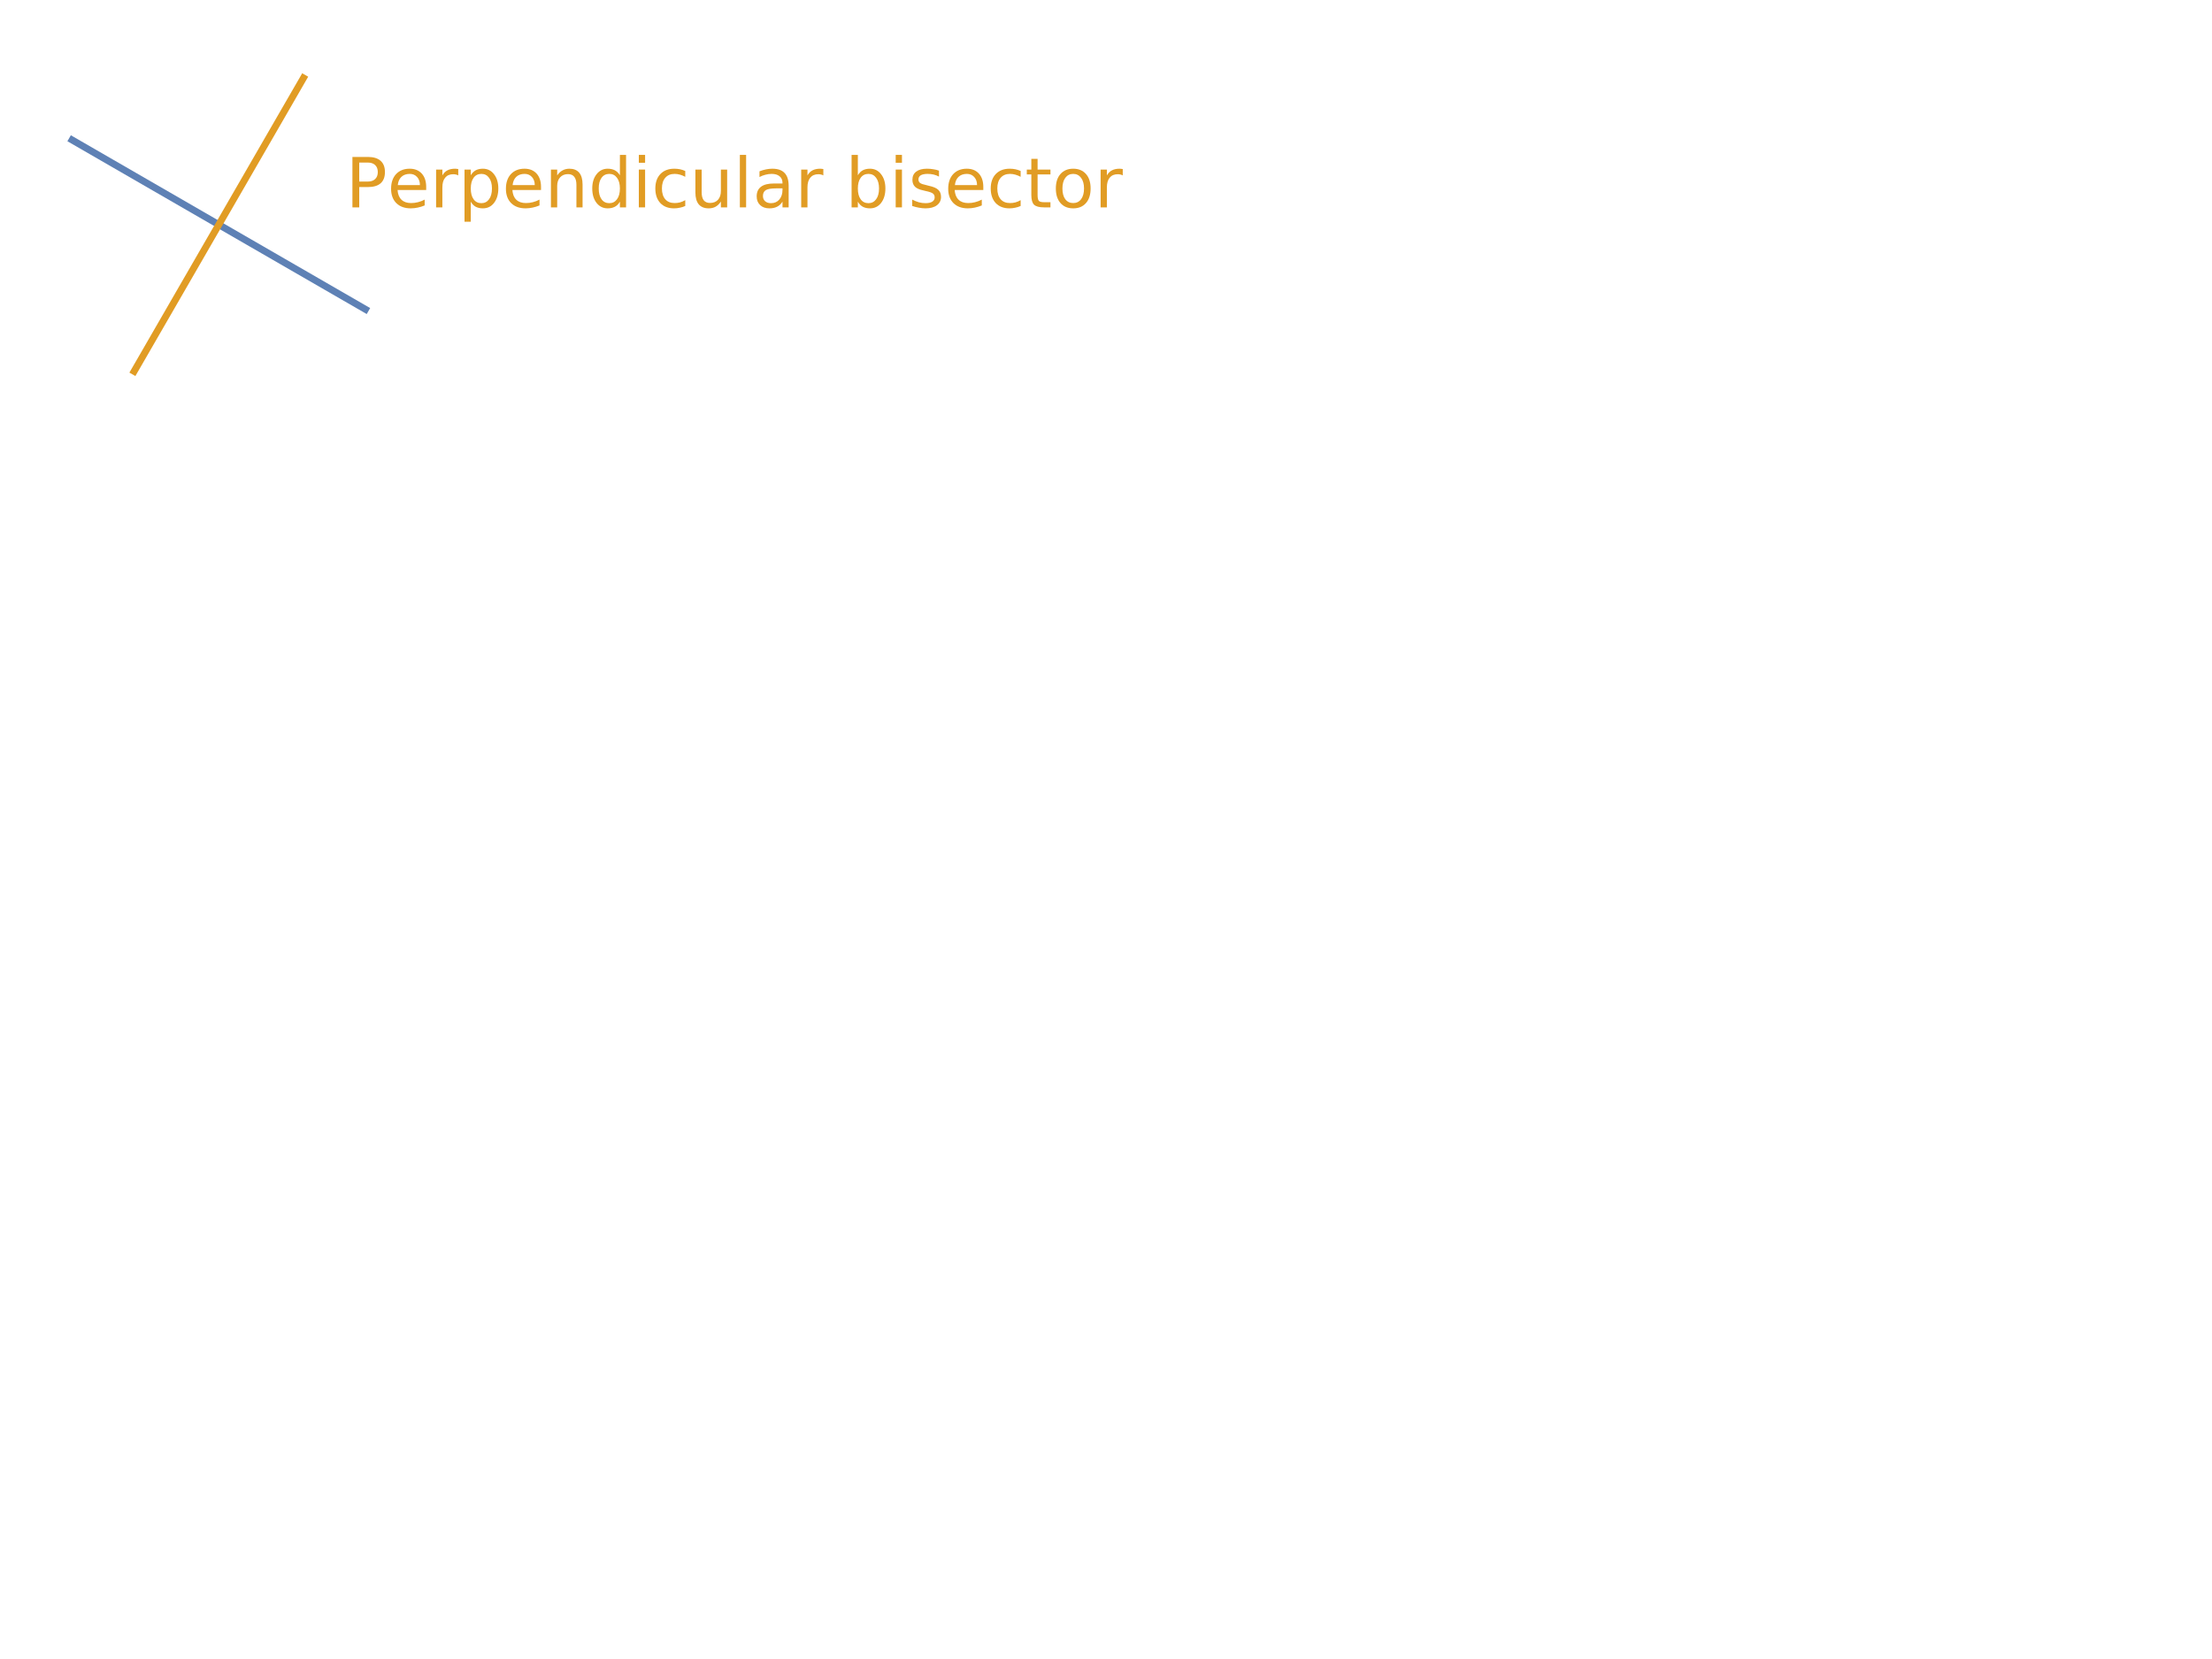
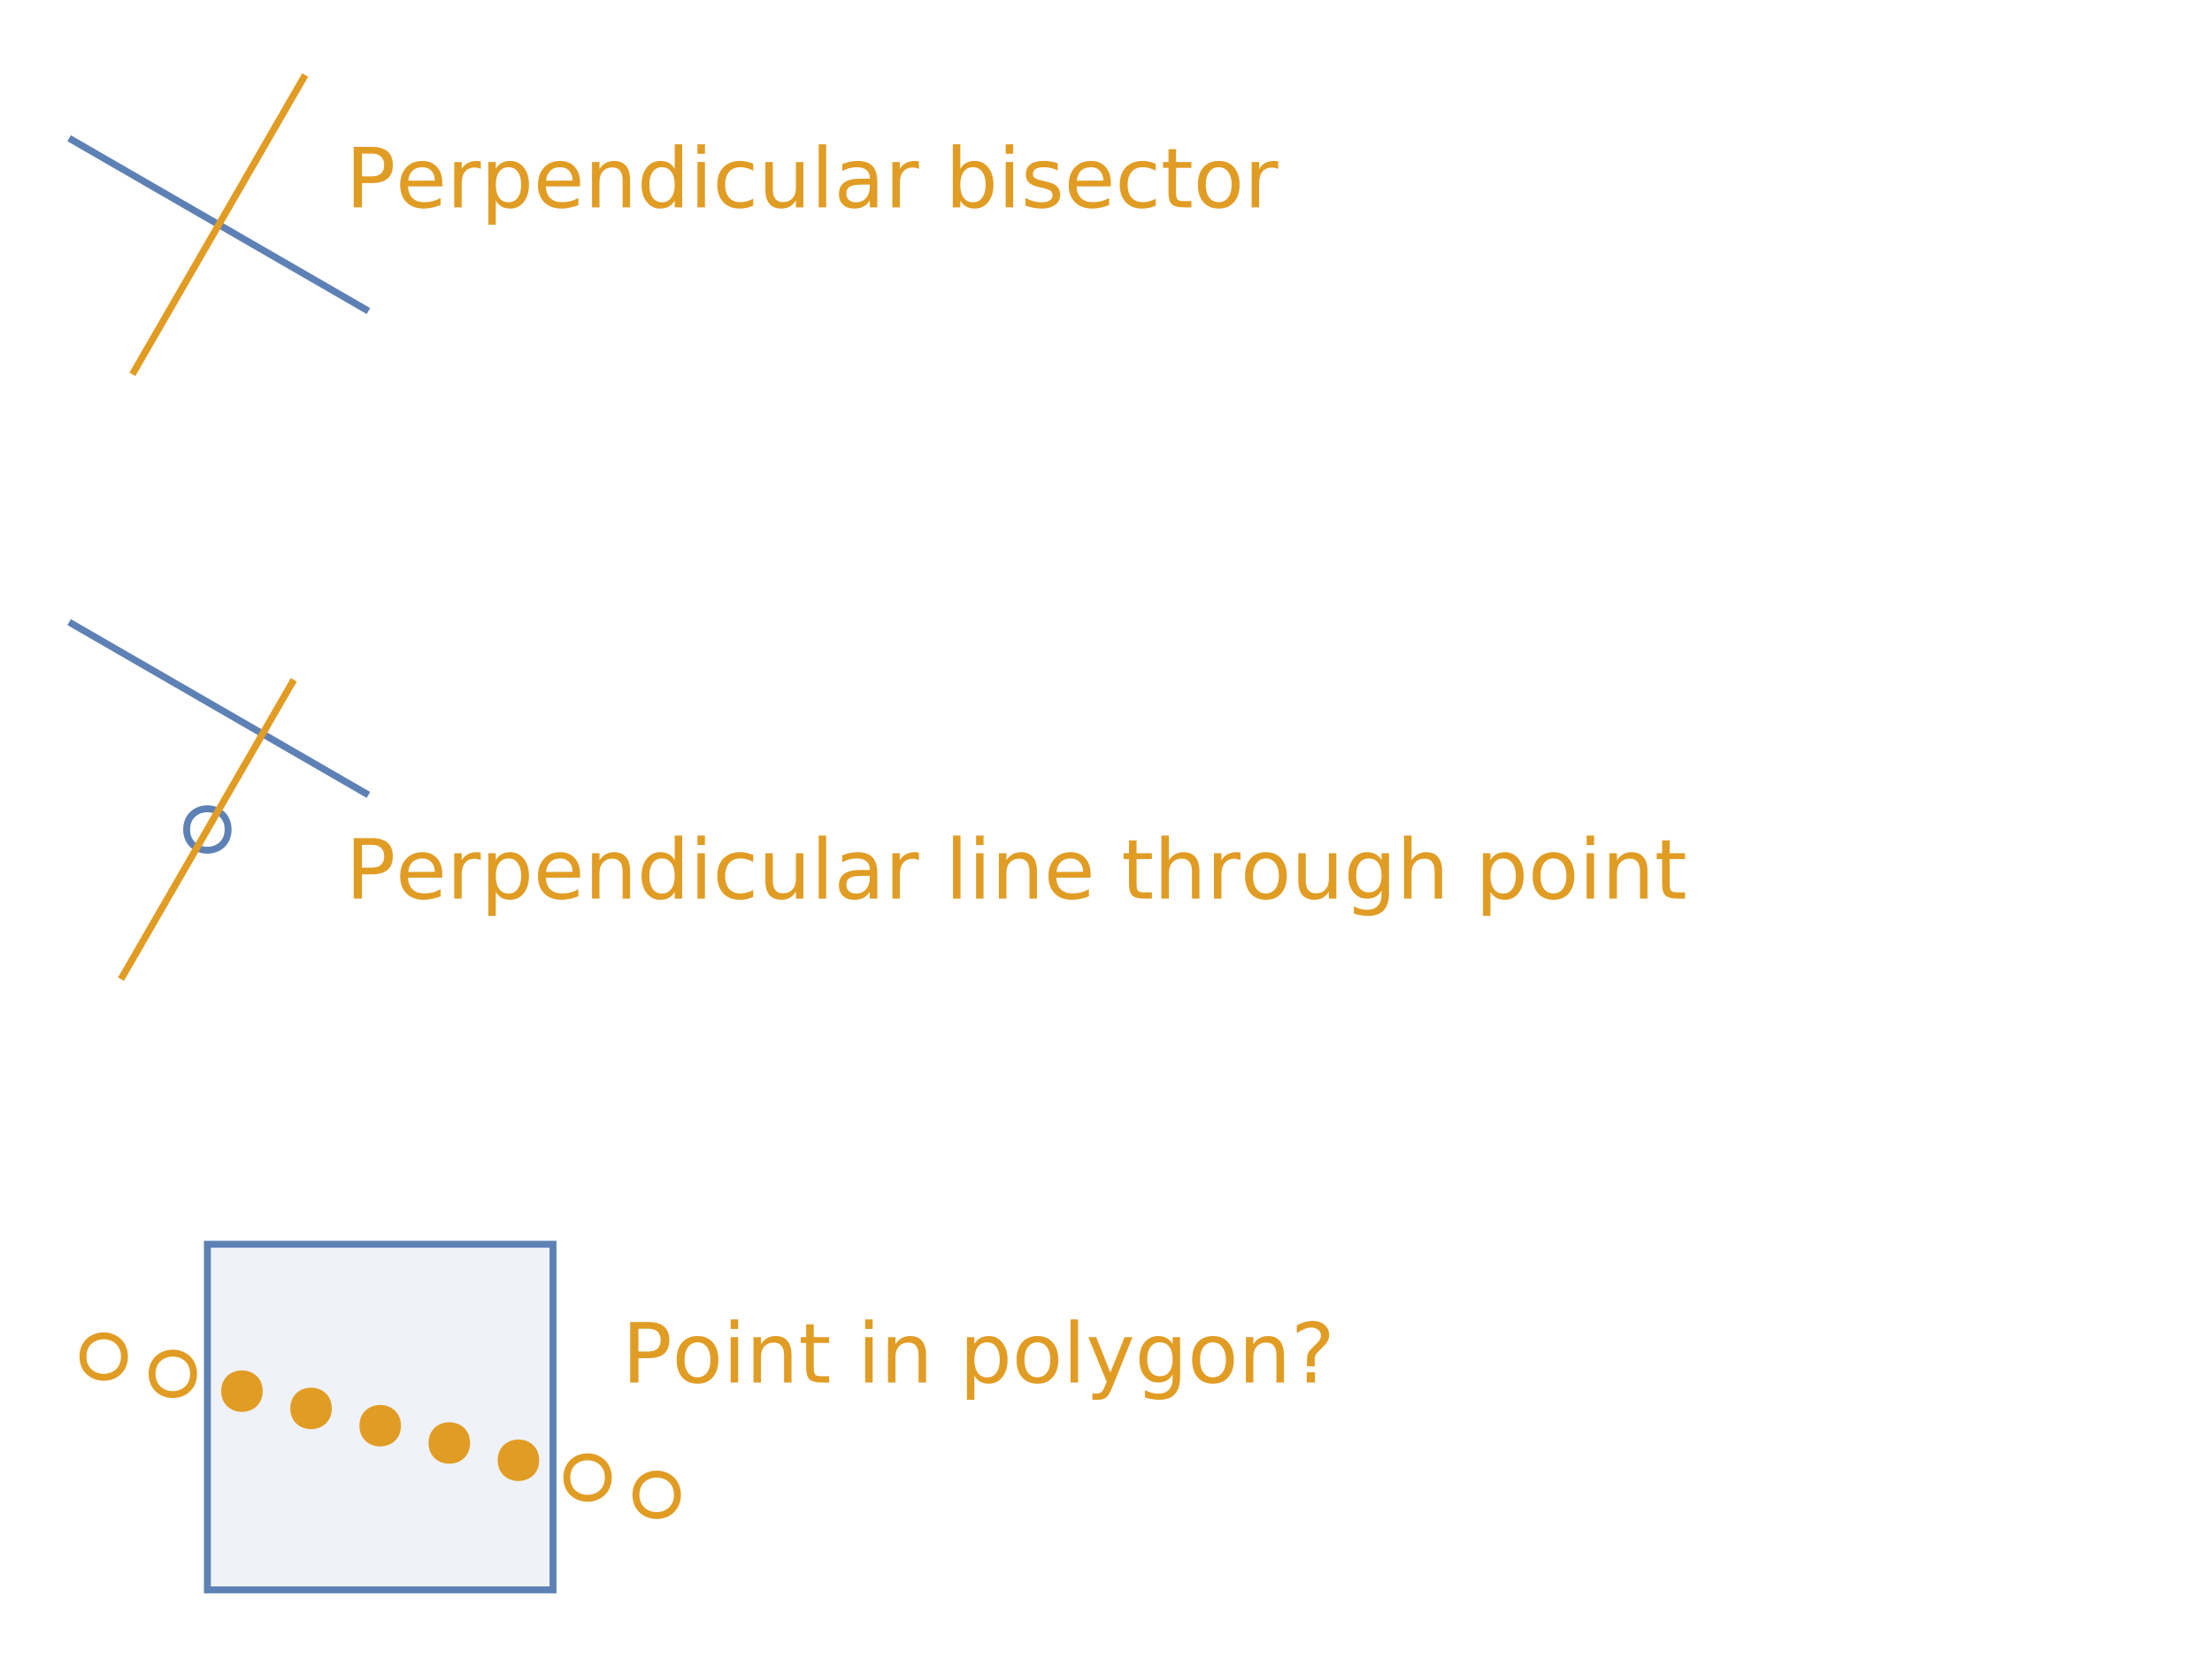
<svg xmlns="http://www.w3.org/2000/svg" xmlns:xlink="http://www.w3.org/1999/xlink" width="320pt" height="240pt" viewBox="0 0 320 240" version="1.1">
  <defs>
    <g>
      <symbol overflow="visible" id="glyph0-0">
-         <path style="stroke:none;" d="M 0.5 1.766 L 0.5 -7.047 L 5.5 -7.047 L 5.5 1.766 Z M 1.062 1.219 L 4.938 1.219 L 4.938 -6.484 L 1.062 -6.484 Z M 1.062 1.219 " />
+         <path style="stroke:none;" d="M 0.594 2.125 L 0.594 -8.469 L 6.594 -8.469 L 6.594 2.125 Z M 1.266 1.453 L 5.938 1.453 L 5.938 -7.781 L 1.266 -7.781 Z M 1.266 1.453 " />
      </symbol>
      <symbol overflow="visible" id="glyph0-1">
-         <path style="stroke:none;" d="M 1.969 -6.484 L 1.969 -3.734 L 3.203 -3.734 C 3.66 -3.734 4.016 -3.852 4.266 -4.094 C 4.523 -4.332 4.656 -4.672 4.656 -5.109 C 4.656 -5.547 4.523 -5.883 4.266 -6.125 C 4.016 -6.363 3.66 -6.484 3.203 -6.484 Z M 0.984 -7.297 L 3.203 -7.297 C 4.023 -7.297 4.645 -7.109 5.062 -6.734 C 5.477 -6.367 5.688 -5.828 5.688 -5.109 C 5.688 -4.391 5.477 -3.848 5.062 -3.484 C 4.645 -3.117 4.023 -2.938 3.203 -2.938 L 1.969 -2.938 L 1.969 0 L 0.984 0 Z M 0.984 -7.297 " />
+         <path style="stroke:none;" d="M 2.359 -7.781 L 2.359 -4.484 L 3.844 -4.484 C 4.395 -4.484 4.82 -4.625 5.125 -4.906 C 5.426 -5.195 5.578 -5.609 5.578 -6.141 C 5.578 -6.66 5.426 -7.062 5.125 -7.344 C 4.82 -7.633 4.395 -7.781 3.844 -7.781 Z M 1.172 -8.75 L 3.844 -8.75 C 4.832 -8.75 5.578 -8.523 6.078 -8.078 C 6.578 -7.641 6.828 -6.992 6.828 -6.141 C 6.828 -5.273 6.578 -4.617 6.078 -4.172 C 5.578 -3.734 4.832 -3.516 3.844 -3.516 L 2.359 -3.516 L 2.359 0 L 1.172 0 Z M 1.172 -8.75 " />
      </symbol>
      <symbol overflow="visible" id="glyph0-2">
-         <path style="stroke:none;" d="M 5.625 -2.953 L 5.625 -2.516 L 1.484 -2.516 C 1.523 -1.898 1.711 -1.43 2.047 -1.109 C 2.379 -0.785 2.844 -0.625 3.438 -0.625 C 3.781 -0.625 4.113 -0.664 4.438 -0.75 C 4.77 -0.832 5.094 -0.957 5.406 -1.125 L 5.406 -0.281 C 5.082 -0.145 4.75 -0.039 4.406 0.031 C 4.07 0.102 3.734 0.141 3.391 0.141 C 2.516 0.141 1.82 -0.109 1.312 -0.609 C 0.801 -1.117 0.547 -1.812 0.547 -2.688 C 0.547 -3.582 0.785 -4.289 1.266 -4.812 C 1.754 -5.332 2.41 -5.594 3.234 -5.594 C 3.973 -5.594 4.555 -5.359 4.984 -4.891 C 5.41 -4.422 5.625 -3.773 5.625 -2.953 Z M 4.719 -3.219 C 4.719 -3.707 4.582 -4.098 4.312 -4.391 C 4.039 -4.691 3.688 -4.844 3.25 -4.844 C 2.738 -4.844 2.332 -4.695 2.031 -4.406 C 1.738 -4.125 1.566 -3.727 1.516 -3.219 Z M 4.719 -3.219 " />
+         <path style="stroke:none;" d="M 6.75 -3.547 L 6.75 -3.031 L 1.781 -3.031 C 1.832 -2.281 2.055 -1.711 2.453 -1.328 C 2.859 -0.941 3.414 -0.75 4.125 -0.75 C 4.539 -0.75 4.941 -0.797 5.328 -0.891 C 5.723 -0.992 6.113 -1.148 6.5 -1.359 L 6.5 -0.328 C 6.102 -0.172 5.703 -0.051 5.297 0.031 C 4.891 0.125 4.477 0.172 4.062 0.172 C 3.02 0.172 2.191 -0.129 1.578 -0.734 C 0.961 -1.348 0.656 -2.176 0.656 -3.219 C 0.656 -4.289 0.945 -5.141 1.531 -5.766 C 2.113 -6.398 2.895 -6.719 3.875 -6.719 C 4.758 -6.719 5.457 -6.43 5.969 -5.859 C 6.488 -5.297 6.75 -4.523 6.75 -3.547 Z M 5.672 -3.875 C 5.66 -4.457 5.492 -4.926 5.172 -5.281 C 4.848 -5.633 4.422 -5.812 3.891 -5.812 C 3.285 -5.812 2.801 -5.641 2.438 -5.297 C 2.082 -4.953 1.879 -4.473 1.828 -3.859 Z M 5.672 -3.875 " />
      </symbol>
      <symbol overflow="visible" id="glyph0-3">
-         <path style="stroke:none;" d="M 4.109 -4.625 C 4.004 -4.688 3.895 -4.727 3.781 -4.75 C 3.664 -4.781 3.535 -4.797 3.391 -4.797 C 2.879 -4.797 2.488 -4.629 2.219 -4.297 C 1.945 -3.973 1.812 -3.5 1.812 -2.875 L 1.812 0 L 0.906 0 L 0.906 -5.469 L 1.812 -5.469 L 1.812 -4.625 C 2 -4.957 2.242 -5.203 2.547 -5.359 C 2.848 -5.516 3.219 -5.594 3.656 -5.594 C 3.719 -5.594 3.785 -5.586 3.859 -5.578 C 3.93 -5.578 4.016 -5.566 4.109 -5.547 Z M 4.109 -4.625 " />
+         <path style="stroke:none;" d="M 4.938 -5.562 C 4.812 -5.625 4.676 -5.672 4.531 -5.703 C 4.395 -5.742 4.238 -5.766 4.062 -5.766 C 3.457 -5.766 2.988 -5.566 2.656 -5.172 C 2.332 -4.773 2.172 -4.203 2.172 -3.453 L 2.172 0 L 1.094 0 L 1.094 -6.562 L 2.172 -6.562 L 2.172 -5.547 C 2.398 -5.941 2.695 -6.234 3.062 -6.422 C 3.426 -6.617 3.867 -6.719 4.391 -6.719 C 4.461 -6.719 4.539 -6.711 4.625 -6.703 C 4.719 -6.691 4.816 -6.676 4.922 -6.656 Z M 4.938 -5.562 " />
      </symbol>
      <symbol overflow="visible" id="glyph0-4">
-         <path style="stroke:none;" d="M 1.812 -0.828 L 1.812 2.078 L 0.906 2.078 L 0.906 -5.469 L 1.812 -5.469 L 1.812 -4.641 C 2 -4.961 2.234 -5.203 2.516 -5.359 C 2.805 -5.516 3.156 -5.594 3.562 -5.594 C 4.227 -5.594 4.766 -5.328 5.172 -4.797 C 5.586 -4.273 5.797 -3.586 5.797 -2.734 C 5.797 -1.867 5.586 -1.172 5.172 -0.641 C 4.766 -0.117 4.227 0.141 3.562 0.141 C 3.156 0.141 2.805 0.062 2.516 -0.094 C 2.234 -0.25 2 -0.492 1.812 -0.828 Z M 4.875 -2.734 C 4.875 -3.391 4.734 -3.906 4.453 -4.281 C 4.18 -4.656 3.812 -4.844 3.344 -4.844 C 2.863 -4.844 2.488 -4.656 2.219 -4.281 C 1.945 -3.906 1.812 -3.391 1.812 -2.734 C 1.812 -2.066 1.945 -1.547 2.219 -1.172 C 2.488 -0.797 2.863 -0.609 3.344 -0.609 C 3.812 -0.609 4.18 -0.797 4.453 -1.172 C 4.734 -1.547 4.875 -2.066 4.875 -2.734 Z M 4.875 -2.734 " />
+         <path style="stroke:none;" d="M 2.172 -0.984 L 2.172 2.5 L 1.094 2.5 L 1.094 -6.562 L 2.172 -6.562 L 2.172 -5.562 C 2.398 -5.957 2.688 -6.25 3.031 -6.438 C 3.375 -6.625 3.785 -6.719 4.266 -6.719 C 5.066 -6.719 5.719 -6.398 6.219 -5.766 C 6.719 -5.141 6.969 -4.312 6.969 -3.281 C 6.969 -2.25 6.719 -1.414 6.219 -0.781 C 5.719 -0.145 5.066 0.172 4.266 0.172 C 3.785 0.172 3.375 0.078 3.031 -0.109 C 2.688 -0.305 2.398 -0.598 2.172 -0.984 Z M 5.844 -3.281 C 5.844 -4.07 5.676 -4.691 5.344 -5.141 C 5.02 -5.586 4.578 -5.812 4.016 -5.812 C 3.441 -5.812 2.988 -5.586 2.656 -5.141 C 2.332 -4.691 2.172 -4.07 2.172 -3.281 C 2.172 -2.488 2.332 -1.863 2.656 -1.406 C 2.988 -0.957 3.441 -0.734 4.016 -0.734 C 4.578 -0.734 5.02 -0.957 5.344 -1.406 C 5.676 -1.863 5.844 -2.488 5.844 -3.281 Z M 5.844 -3.281 " />
      </symbol>
      <symbol overflow="visible" id="glyph0-5">
-         <path style="stroke:none;" d="M 5.484 -3.297 L 5.484 0 L 4.594 0 L 4.594 -3.266 C 4.594 -3.785 4.488 -4.172 4.281 -4.422 C 4.082 -4.68 3.781 -4.812 3.375 -4.812 C 2.895 -4.812 2.516 -4.656 2.234 -4.344 C 1.953 -4.039 1.812 -3.625 1.812 -3.094 L 1.812 0 L 0.906 0 L 0.906 -5.469 L 1.812 -5.469 L 1.812 -4.625 C 2.031 -4.945 2.285 -5.188 2.578 -5.344 C 2.867 -5.508 3.203 -5.594 3.578 -5.594 C 4.203 -5.594 4.676 -5.398 5 -5.016 C 5.32 -4.629 5.484 -4.055 5.484 -3.297 Z M 5.484 -3.297 " />
+         <path style="stroke:none;" d="M 6.594 -3.969 L 6.594 0 L 5.516 0 L 5.516 -3.922 C 5.516 -4.547 5.391 -5.008 5.141 -5.312 C 4.898 -5.625 4.539 -5.781 4.062 -5.781 C 3.477 -5.781 3.016 -5.594 2.672 -5.219 C 2.336 -4.852 2.172 -4.348 2.172 -3.703 L 2.172 0 L 1.094 0 L 1.094 -6.562 L 2.172 -6.562 L 2.172 -5.547 C 2.43 -5.941 2.734 -6.234 3.078 -6.422 C 3.43 -6.617 3.836 -6.719 4.297 -6.719 C 5.047 -6.719 5.613 -6.484 6 -6.016 C 6.395 -5.555 6.594 -4.875 6.594 -3.969 Z M 6.594 -3.969 " />
      </symbol>
      <symbol overflow="visible" id="glyph0-6">
-         <path style="stroke:none;" d="M 4.547 -4.641 L 4.547 -7.594 L 5.438 -7.594 L 5.438 0 L 4.547 0 L 4.547 -0.828 C 4.359 -0.492 4.117 -0.25 3.828 -0.094 C 3.535 0.062 3.188 0.141 2.781 0.141 C 2.125 0.141 1.586 -0.117 1.172 -0.641 C 0.754 -1.172 0.547 -1.867 0.547 -2.734 C 0.547 -3.586 0.754 -4.273 1.172 -4.797 C 1.586 -5.328 2.125 -5.594 2.781 -5.594 C 3.188 -5.594 3.535 -5.516 3.828 -5.359 C 4.117 -5.203 4.359 -4.961 4.547 -4.641 Z M 1.484 -2.734 C 1.484 -2.066 1.617 -1.547 1.891 -1.172 C 2.16 -0.797 2.535 -0.609 3.016 -0.609 C 3.484 -0.609 3.852 -0.797 4.125 -1.172 C 4.406 -1.547 4.547 -2.066 4.547 -2.734 C 4.547 -3.391 4.406 -3.906 4.125 -4.281 C 3.852 -4.656 3.484 -4.844 3.016 -4.844 C 2.535 -4.844 2.16 -4.656 1.891 -4.281 C 1.617 -3.906 1.484 -3.391 1.484 -2.734 Z M 1.484 -2.734 " />
+         <path style="stroke:none;" d="M 5.453 -5.562 L 5.453 -9.125 L 6.531 -9.125 L 6.531 0 L 5.453 0 L 5.453 -0.984 C 5.223 -0.598 4.938 -0.305 4.594 -0.109 C 4.25 0.078 3.832 0.172 3.344 0.172 C 2.551 0.172 1.906 -0.145 1.406 -0.781 C 0.906 -1.414 0.656 -2.25 0.656 -3.281 C 0.656 -4.312 0.906 -5.141 1.406 -5.766 C 1.906 -6.398 2.551 -6.719 3.344 -6.719 C 3.832 -6.719 4.25 -6.625 4.594 -6.438 C 4.938 -6.25 5.223 -5.957 5.453 -5.562 Z M 1.781 -3.281 C 1.781 -2.488 1.941 -1.863 2.266 -1.406 C 2.586 -0.957 3.035 -0.734 3.609 -0.734 C 4.18 -0.734 4.629 -0.957 4.953 -1.406 C 5.285 -1.863 5.453 -2.488 5.453 -3.281 C 5.453 -4.07 5.285 -4.691 4.953 -5.141 C 4.629 -5.586 4.18 -5.812 3.609 -5.812 C 3.035 -5.812 2.586 -5.586 2.266 -5.141 C 1.941 -4.691 1.781 -4.07 1.781 -3.281 Z M 1.781 -3.281 " />
      </symbol>
      <symbol overflow="visible" id="glyph0-7">
-         <path style="stroke:none;" d="M 0.938 -5.469 L 1.844 -5.469 L 1.844 0 L 0.938 0 Z M 0.938 -7.594 L 1.844 -7.594 L 1.844 -6.453 L 0.938 -6.453 Z M 0.938 -7.594 " />
+         <path style="stroke:none;" d="M 1.125 -6.562 L 2.203 -6.562 L 2.203 0 L 1.125 0 Z M 1.125 -9.125 L 2.203 -9.125 L 2.203 -7.75 L 1.125 -7.75 Z M 1.125 -9.125 " />
      </symbol>
      <symbol overflow="visible" id="glyph0-8">
-         <path style="stroke:none;" d="M 4.875 -5.266 L 4.875 -4.422 C 4.625 -4.555 4.367 -4.66 4.109 -4.734 C 3.859 -4.805 3.602 -4.844 3.344 -4.844 C 2.758 -4.844 2.305 -4.656 1.984 -4.281 C 1.66 -3.914 1.5 -3.398 1.5 -2.734 C 1.5 -2.066 1.66 -1.547 1.984 -1.172 C 2.305 -0.805 2.758 -0.625 3.344 -0.625 C 3.602 -0.625 3.859 -0.656 4.109 -0.719 C 4.367 -0.789 4.625 -0.898 4.875 -1.047 L 4.875 -0.203 C 4.625 -0.086 4.363 -0.004 4.094 0.047 C 3.832 0.109 3.551 0.141 3.25 0.141 C 2.414 0.141 1.754 -0.113 1.266 -0.625 C 0.785 -1.145 0.547 -1.848 0.547 -2.734 C 0.547 -3.617 0.789 -4.316 1.281 -4.828 C 1.77 -5.336 2.441 -5.594 3.297 -5.594 C 3.578 -5.594 3.848 -5.566 4.109 -5.516 C 4.367 -5.461 4.625 -5.379 4.875 -5.266 Z M 4.875 -5.266 " />
+         <path style="stroke:none;" d="M 5.859 -6.312 L 5.859 -5.297 C 5.547 -5.473 5.238 -5.602 4.938 -5.688 C 4.633 -5.77 4.328 -5.812 4.016 -5.812 C 3.305 -5.812 2.758 -5.586 2.375 -5.141 C 1.988 -4.703 1.797 -4.082 1.797 -3.281 C 1.797 -2.477 1.988 -1.852 2.375 -1.406 C 2.758 -0.969 3.305 -0.75 4.016 -0.75 C 4.328 -0.75 4.633 -0.789 4.938 -0.875 C 5.238 -0.957 5.547 -1.082 5.859 -1.25 L 5.859 -0.25 C 5.555 -0.113 5.242 -0.008 4.922 0.062 C 4.598 0.133 4.254 0.172 3.891 0.172 C 2.898 0.172 2.113 -0.133 1.531 -0.75 C 0.945 -1.375 0.656 -2.219 0.656 -3.281 C 0.656 -4.344 0.945 -5.18 1.531 -5.797 C 2.125 -6.41 2.938 -6.719 3.969 -6.719 C 4.289 -6.719 4.609 -6.68 4.922 -6.609 C 5.242 -6.547 5.555 -6.445 5.859 -6.312 Z M 5.859 -6.312 " />
      </symbol>
      <symbol overflow="visible" id="glyph0-9">
-         <path style="stroke:none;" d="M 0.844 -2.156 L 0.844 -5.469 L 1.75 -5.469 L 1.75 -2.188 C 1.75 -1.676 1.848 -1.289 2.047 -1.031 C 2.254 -0.77 2.555 -0.641 2.953 -0.641 C 3.441 -0.641 3.828 -0.789 4.109 -1.094 C 4.391 -1.406 4.531 -1.832 4.531 -2.375 L 4.531 -5.469 L 5.438 -5.469 L 5.438 0 L 4.531 0 L 4.531 -0.844 C 4.312 -0.508 4.055 -0.258 3.766 -0.094 C 3.484 0.062 3.148 0.141 2.766 0.141 C 2.141 0.141 1.66 -0.051 1.328 -0.438 C 1.004 -0.832 0.844 -1.406 0.844 -2.156 Z M 3.109 -5.594 Z M 3.109 -5.594 " />
+         <path style="stroke:none;" d="M 1.016 -2.594 L 1.016 -6.562 L 2.094 -6.562 L 2.094 -2.625 C 2.094 -2.008 2.211 -1.547 2.453 -1.234 C 2.703 -0.922 3.066 -0.766 3.547 -0.766 C 4.129 -0.766 4.586 -0.945 4.922 -1.312 C 5.266 -1.688 5.438 -2.195 5.438 -2.844 L 5.438 -6.562 L 6.516 -6.562 L 6.516 0 L 5.438 0 L 5.438 -1.016 C 5.176 -0.609 4.875 -0.305 4.531 -0.109 C 4.188 0.078 3.785 0.172 3.328 0.172 C 2.566 0.172 1.988 -0.062 1.594 -0.531 C 1.207 -1 1.016 -1.688 1.016 -2.594 Z M 3.734 -6.719 Z M 3.734 -6.719 " />
      </symbol>
      <symbol overflow="visible" id="glyph0-10">
-         <path style="stroke:none;" d="M 0.938 -7.594 L 1.844 -7.594 L 1.844 0 L 0.938 0 Z M 0.938 -7.594 " />
+         <path style="stroke:none;" d="M 1.125 -9.125 L 2.203 -9.125 L 2.203 0 L 1.125 0 Z M 1.125 -9.125 " />
      </symbol>
      <symbol overflow="visible" id="glyph0-11">
-         <path style="stroke:none;" d="M 3.422 -2.75 C 2.703 -2.75 2.203 -2.664 1.922 -2.5 C 1.641 -2.332 1.5 -2.051 1.5 -1.656 C 1.5 -1.332 1.602 -1.078 1.812 -0.891 C 2.02 -0.703 2.305 -0.609 2.672 -0.609 C 3.172 -0.609 3.57 -0.785 3.875 -1.141 C 4.176 -1.492 4.328 -1.961 4.328 -2.547 L 4.328 -2.75 Z M 5.219 -3.125 L 5.219 0 L 4.328 0 L 4.328 -0.828 C 4.117 -0.492 3.859 -0.25 3.547 -0.094 C 3.242 0.062 2.875 0.141 2.438 0.141 C 1.875 0.141 1.426 -0.016 1.094 -0.328 C 0.758 -0.641 0.594 -1.062 0.594 -1.594 C 0.594 -2.207 0.801 -2.672 1.219 -2.984 C 1.633 -3.297 2.25 -3.453 3.062 -3.453 L 4.328 -3.453 L 4.328 -3.547 C 4.328 -3.953 4.188 -4.27 3.906 -4.5 C 3.633 -4.727 3.254 -4.844 2.766 -4.844 C 2.453 -4.844 2.145 -4.801 1.844 -4.719 C 1.551 -4.645 1.27 -4.535 1 -4.391 L 1 -5.219 C 1.332 -5.344 1.648 -5.438 1.953 -5.5 C 2.266 -5.562 2.566 -5.594 2.859 -5.594 C 3.648 -5.594 4.238 -5.391 4.625 -4.984 C 5.02 -4.578 5.219 -3.957 5.219 -3.125 Z M 5.219 -3.125 " />
+         <path style="stroke:none;" d="M 4.109 -3.297 C 3.242 -3.297 2.641 -3.195 2.297 -3 C 1.961 -2.801 1.797 -2.461 1.797 -1.984 C 1.797 -1.598 1.922 -1.289 2.172 -1.062 C 2.43 -0.844 2.773 -0.734 3.203 -0.734 C 3.805 -0.734 4.285 -0.941 4.641 -1.359 C 5.004 -1.785 5.188 -2.352 5.188 -3.062 L 5.188 -3.297 Z M 6.266 -3.75 L 6.266 0 L 5.188 0 L 5.188 -1 C 4.938 -0.602 4.629 -0.305 4.266 -0.109 C 3.898 0.078 3.453 0.172 2.922 0.172 C 2.242 0.172 1.707 -0.016 1.312 -0.391 C 0.914 -0.773 0.719 -1.281 0.719 -1.906 C 0.719 -2.645 0.961 -3.203 1.453 -3.578 C 1.953 -3.953 2.691 -4.141 3.672 -4.141 L 5.188 -4.141 L 5.188 -4.25 C 5.188 -4.75 5.02 -5.133 4.688 -5.406 C 4.363 -5.676 3.91 -5.812 3.328 -5.812 C 2.953 -5.812 2.582 -5.766 2.219 -5.672 C 1.863 -5.578 1.523 -5.441 1.203 -5.266 L 1.203 -6.266 C 1.598 -6.422 1.977 -6.535 2.344 -6.609 C 2.719 -6.68 3.082 -6.719 3.438 -6.719 C 4.383 -6.719 5.094 -6.473 5.562 -5.984 C 6.031 -5.492 6.266 -4.75 6.266 -3.75 Z M 6.266 -3.75 " />
      </symbol>
      <symbol overflow="visible" id="glyph0-12">
        <path style="stroke:none;" d="" />
      </symbol>
      <symbol overflow="visible" id="glyph0-13">
-         <path style="stroke:none;" d="M 4.875 -2.734 C 4.875 -3.391 4.734 -3.906 4.453 -4.281 C 4.18 -4.656 3.812 -4.844 3.344 -4.844 C 2.863 -4.844 2.488 -4.656 2.219 -4.281 C 1.945 -3.906 1.812 -3.391 1.812 -2.734 C 1.812 -2.066 1.945 -1.547 2.219 -1.172 C 2.488 -0.797 2.863 -0.609 3.344 -0.609 C 3.812 -0.609 4.18 -0.797 4.453 -1.172 C 4.734 -1.547 4.875 -2.066 4.875 -2.734 Z M 1.812 -4.641 C 2 -4.961 2.234 -5.203 2.516 -5.359 C 2.805 -5.516 3.156 -5.594 3.562 -5.594 C 4.227 -5.594 4.766 -5.328 5.172 -4.797 C 5.586 -4.273 5.797 -3.586 5.797 -2.734 C 5.797 -1.867 5.586 -1.172 5.172 -0.641 C 4.766 -0.117 4.227 0.141 3.562 0.141 C 3.156 0.141 2.805 0.062 2.516 -0.094 C 2.234 -0.25 2 -0.492 1.812 -0.828 L 1.812 0 L 0.906 0 L 0.906 -7.594 L 1.812 -7.594 Z M 1.812 -4.641 " />
+         <path style="stroke:none;" d="M 5.844 -3.281 C 5.844 -4.07 5.676 -4.691 5.344 -5.141 C 5.02 -5.586 4.578 -5.812 4.016 -5.812 C 3.441 -5.812 2.988 -5.586 2.656 -5.141 C 2.332 -4.691 2.172 -4.07 2.172 -3.281 C 2.172 -2.488 2.332 -1.863 2.656 -1.406 C 2.988 -0.957 3.441 -0.734 4.016 -0.734 C 4.578 -0.734 5.02 -0.957 5.344 -1.406 C 5.676 -1.863 5.844 -2.488 5.844 -3.281 Z M 2.172 -5.562 C 2.398 -5.957 2.688 -6.25 3.031 -6.438 C 3.375 -6.625 3.785 -6.719 4.266 -6.719 C 5.066 -6.719 5.719 -6.398 6.219 -5.766 C 6.719 -5.141 6.969 -4.312 6.969 -3.281 C 6.969 -2.25 6.719 -1.414 6.219 -0.781 C 5.719 -0.145 5.066 0.172 4.266 0.172 C 3.785 0.172 3.375 0.078 3.031 -0.109 C 2.688 -0.305 2.398 -0.598 2.172 -0.984 L 2.172 0 L 1.094 0 L 1.094 -9.125 L 2.172 -9.125 Z M 2.172 -5.562 " />
      </symbol>
      <symbol overflow="visible" id="glyph0-14">
-         <path style="stroke:none;" d="M 4.422 -5.312 L 4.422 -4.453 C 4.172 -4.586 3.91 -4.688 3.641 -4.75 C 3.367 -4.812 3.082 -4.844 2.781 -4.844 C 2.344 -4.844 2.008 -4.773 1.781 -4.641 C 1.562 -4.504 1.453 -4.301 1.453 -4.031 C 1.453 -3.82 1.531 -3.656 1.688 -3.531 C 1.844 -3.414 2.164 -3.305 2.656 -3.203 L 2.953 -3.125 C 3.598 -2.988 4.051 -2.797 4.312 -2.547 C 4.582 -2.297 4.719 -1.953 4.719 -1.516 C 4.719 -1.004 4.516 -0.598 4.109 -0.297 C 3.711 -0.004 3.164 0.141 2.469 0.141 C 2.164 0.141 1.852 0.109 1.531 0.047 C 1.219 -0.004 0.891 -0.086 0.547 -0.203 L 0.547 -1.125 C 0.879 -0.957 1.203 -0.828 1.516 -0.734 C 1.836 -0.648 2.16 -0.609 2.484 -0.609 C 2.898 -0.609 3.223 -0.68 3.453 -0.828 C 3.68 -0.973 3.797 -1.176 3.797 -1.438 C 3.797 -1.688 3.711 -1.875 3.547 -2 C 3.391 -2.133 3.031 -2.258 2.469 -2.375 L 2.156 -2.453 C 1.602 -2.566 1.203 -2.742 0.953 -2.984 C 0.703 -3.234 0.578 -3.566 0.578 -3.984 C 0.578 -4.504 0.758 -4.898 1.125 -5.172 C 1.488 -5.453 2.008 -5.594 2.688 -5.594 C 3.008 -5.594 3.316 -5.566 3.609 -5.516 C 3.91 -5.473 4.18 -5.406 4.422 -5.312 Z M 4.422 -5.312 " />
+         <path style="stroke:none;" d="M 5.312 -6.375 L 5.312 -5.344 C 5.008 -5.5 4.691 -5.613 4.359 -5.688 C 4.035 -5.77 3.695 -5.812 3.344 -5.812 C 2.812 -5.812 2.41 -5.727 2.141 -5.562 C 1.867 -5.406 1.734 -5.16 1.734 -4.828 C 1.734 -4.578 1.828 -4.379 2.016 -4.234 C 2.211 -4.098 2.602 -3.969 3.188 -3.844 L 3.547 -3.75 C 4.316 -3.594 4.863 -3.363 5.188 -3.062 C 5.508 -2.758 5.672 -2.344 5.672 -1.812 C 5.672 -1.195 5.426 -0.711 4.938 -0.359 C 4.457 -0.004 3.797 0.172 2.953 0.172 C 2.598 0.172 2.227 0.133 1.844 0.062 C 1.469 0 1.07 -0.098 0.656 -0.234 L 0.656 -1.359 C 1.051 -1.148 1.441 -0.992 1.828 -0.891 C 2.211 -0.785 2.598 -0.734 2.984 -0.734 C 3.484 -0.734 3.867 -0.816 4.141 -0.984 C 4.422 -1.16 4.562 -1.41 4.562 -1.734 C 4.562 -2.023 4.461 -2.25 4.266 -2.406 C 4.066 -2.562 3.633 -2.711 2.969 -2.859 L 2.594 -2.938 C 1.926 -3.082 1.441 -3.301 1.141 -3.594 C 0.848 -3.883 0.703 -4.281 0.703 -4.781 C 0.703 -5.406 0.922 -5.883 1.359 -6.219 C 1.797 -6.551 2.414 -6.719 3.219 -6.719 C 3.613 -6.719 3.988 -6.688 4.344 -6.625 C 4.695 -6.57 5.02 -6.488 5.312 -6.375 Z M 5.312 -6.375 " />
      </symbol>
      <symbol overflow="visible" id="glyph0-15">
-         <path style="stroke:none;" d="M 1.828 -7.016 L 1.828 -5.469 L 3.688 -5.469 L 3.688 -4.766 L 1.828 -4.766 L 1.828 -1.797 C 1.828 -1.359 1.891 -1.07 2.016 -0.938 C 2.141 -0.812 2.391 -0.75 2.766 -0.75 L 3.688 -0.75 L 3.688 0 L 2.766 0 C 2.066 0 1.582 -0.129 1.312 -0.391 C 1.051 -0.648 0.922 -1.117 0.922 -1.797 L 0.922 -4.766 L 0.266 -4.766 L 0.266 -5.469 L 0.922 -5.469 L 0.922 -7.016 Z M 1.828 -7.016 " />
+         <path style="stroke:none;" d="M 2.203 -8.422 L 2.203 -6.562 L 4.422 -6.562 L 4.422 -5.719 L 2.203 -5.719 L 2.203 -2.156 C 2.203 -1.625 2.273 -1.281 2.422 -1.125 C 2.566 -0.977 2.863 -0.906 3.312 -0.906 L 4.422 -0.906 L 4.422 0 L 3.312 0 C 2.477 0 1.898 -0.156 1.578 -0.469 C 1.266 -0.781 1.109 -1.344 1.109 -2.156 L 1.109 -5.719 L 0.328 -5.719 L 0.328 -6.562 L 1.109 -6.562 L 1.109 -8.422 Z M 2.203 -8.422 " />
      </symbol>
      <symbol overflow="visible" id="glyph0-16">
-         <path style="stroke:none;" d="M 3.062 -4.844 C 2.582 -4.844 2.203 -4.656 1.922 -4.281 C 1.641 -3.906 1.5 -3.391 1.5 -2.734 C 1.5 -2.078 1.633 -1.562 1.906 -1.188 C 2.188 -0.812 2.57 -0.625 3.062 -0.625 C 3.539 -0.625 3.922 -0.812 4.203 -1.188 C 4.484 -1.562 4.625 -2.078 4.625 -2.734 C 4.625 -3.379 4.484 -3.891 4.203 -4.266 C 3.922 -4.648 3.539 -4.844 3.062 -4.844 Z M 3.062 -5.594 C 3.844 -5.594 4.457 -5.336 4.906 -4.828 C 5.352 -4.328 5.578 -3.629 5.578 -2.734 C 5.578 -1.836 5.352 -1.133 4.906 -0.625 C 4.457 -0.113 3.844 0.141 3.062 0.141 C 2.281 0.141 1.664 -0.113 1.219 -0.625 C 0.77 -1.133 0.547 -1.836 0.547 -2.734 C 0.547 -3.629 0.77 -4.328 1.219 -4.828 C 1.664 -5.336 2.281 -5.594 3.062 -5.594 Z M 3.062 -5.594 " />
+         <path style="stroke:none;" d="M 3.672 -5.812 C 3.098 -5.812 2.641 -5.582 2.297 -5.125 C 1.961 -4.676 1.797 -4.062 1.797 -3.281 C 1.797 -2.488 1.961 -1.867 2.297 -1.422 C 2.629 -0.973 3.086 -0.75 3.672 -0.75 C 4.242 -0.75 4.695 -0.973 5.031 -1.422 C 5.375 -1.879 5.547 -2.5 5.547 -3.281 C 5.547 -4.051 5.375 -4.664 5.031 -5.125 C 4.695 -5.582 4.242 -5.812 3.672 -5.812 Z M 3.672 -6.719 C 4.609 -6.719 5.344 -6.41 5.875 -5.797 C 6.414 -5.191 6.688 -4.352 6.688 -3.281 C 6.688 -2.207 6.414 -1.363 5.875 -0.75 C 5.344 -0.133 4.609 0.172 3.672 0.172 C 2.734 0.172 1.992 -0.133 1.453 -0.75 C 0.922 -1.363 0.656 -2.207 0.656 -3.281 C 0.656 -4.352 0.922 -5.191 1.453 -5.797 C 1.992 -6.41 2.734 -6.719 3.672 -6.719 Z M 3.672 -6.719 " />
+       </symbol>
+       <symbol overflow="visible" id="glyph0-17">
+         <path style="stroke:none;" d="M 6.594 -3.969 L 6.594 0 L 5.516 0 L 5.516 -3.922 C 5.516 -4.547 5.391 -5.008 5.141 -5.312 C 4.898 -5.625 4.539 -5.781 4.062 -5.781 C 3.477 -5.781 3.016 -5.594 2.672 -5.219 C 2.336 -4.852 2.172 -4.348 2.172 -3.703 L 2.172 0 L 1.094 0 L 1.094 -9.125 L 2.172 -9.125 L 2.172 -5.547 C 2.43 -5.941 2.734 -6.234 3.078 -6.422 C 3.43 -6.617 3.836 -6.719 4.297 -6.719 C 5.047 -6.719 5.613 -6.484 6 -6.016 C 6.395 -5.555 6.594 -4.875 6.594 -3.969 Z M 6.594 -3.969 " />
+       </symbol>
+       <symbol overflow="visible" id="glyph0-18">
+         <path style="stroke:none;" d="M 5.453 -3.359 C 5.453 -4.141 5.289 -4.742 4.969 -5.172 C 4.645 -5.598 4.191 -5.812 3.609 -5.812 C 3.035 -5.812 2.586 -5.598 2.266 -5.172 C 1.941 -4.742 1.781 -4.141 1.781 -3.359 C 1.781 -2.578 1.941 -1.973 2.266 -1.547 C 2.586 -1.117 3.035 -0.906 3.609 -0.906 C 4.191 -0.906 4.645 -1.117 4.969 -1.547 C 5.289 -1.973 5.453 -2.578 5.453 -3.359 Z M 6.531 -0.812 C 6.531 0.301 6.281 1.129 5.781 1.672 C 5.289 2.223 4.531 2.5 3.5 2.5 C 3.125 2.5 2.766 2.469 2.422 2.406 C 2.086 2.352 1.766 2.27 1.453 2.156 L 1.453 1.109 C 1.766 1.273 2.078 1.398 2.391 1.484 C 2.703 1.566 3.016 1.609 3.328 1.609 C 4.035 1.609 4.566 1.422 4.922 1.047 C 5.273 0.68 5.453 0.125 5.453 -0.625 L 5.453 -1.156 C 5.223 -0.77 4.938 -0.477 4.594 -0.281 C 4.25 -0.094 3.832 0 3.344 0 C 2.539 0 1.891 -0.305 1.391 -0.922 C 0.898 -1.535 0.656 -2.348 0.656 -3.359 C 0.656 -4.367 0.898 -5.18 1.391 -5.797 C 1.891 -6.41 2.539 -6.719 3.344 -6.719 C 3.832 -6.719 4.25 -6.617 4.594 -6.422 C 4.938 -6.234 5.223 -5.945 5.453 -5.562 L 5.453 -6.562 L 6.531 -6.562 Z M 6.531 -0.812 " />
+       </symbol>
+       <symbol overflow="visible" id="glyph0-19">
+         <path style="stroke:none;" d="M 3.859 0.609 C 3.555 1.391 3.258 1.898 2.969 2.141 C 2.676 2.379 2.289 2.5 1.812 2.5 L 0.953 2.5 L 0.953 1.594 L 1.578 1.594 C 1.879 1.594 2.109 1.52 2.266 1.375 C 2.43 1.238 2.613 0.91 2.812 0.391 L 3.016 -0.109 L 0.359 -6.562 L 1.5 -6.562 L 3.547 -1.438 L 5.609 -6.562 L 6.75 -6.562 Z M 3.859 0.609 " />
+       </symbol>
+       <symbol overflow="visible" id="glyph0-20">
+         <path style="stroke:none;" d="M 2.297 -1.484 L 3.484 -1.484 L 3.484 0 L 2.297 0 Z M 3.453 -2.344 L 2.328 -2.344 L 2.328 -3.25 C 2.328 -3.645 2.379 -3.969 2.484 -4.219 C 2.598 -4.477 2.832 -4.773 3.188 -5.109 L 3.703 -5.625 C 3.93 -5.832 4.094 -6.031 4.188 -6.219 C 4.289 -6.406 4.344 -6.594 4.344 -6.781 C 4.344 -7.125 4.211 -7.406 3.953 -7.625 C 3.703 -7.844 3.363 -7.953 2.938 -7.953 C 2.633 -7.953 2.305 -7.879 1.953 -7.734 C 1.609 -7.598 1.242 -7.398 0.859 -7.141 L 0.859 -8.25 C 1.223 -8.469 1.594 -8.629 1.969 -8.734 C 2.352 -8.848 2.742 -8.906 3.141 -8.906 C 3.859 -8.906 4.438 -8.711 4.875 -8.328 C 5.312 -7.953 5.531 -7.457 5.531 -6.844 C 5.531 -6.539 5.457 -6.254 5.312 -5.984 C 5.176 -5.723 4.93 -5.426 4.578 -5.094 L 4.062 -4.578 C 3.883 -4.398 3.754 -4.258 3.672 -4.156 C 3.598 -4.051 3.547 -3.945 3.516 -3.844 C 3.492 -3.77 3.477 -3.672 3.469 -3.547 C 3.457 -3.43 3.453 -3.273 3.453 -3.078 Z M 3.453 -2.344 " />
      </symbol>
    </g>
  </defs>
-   <g id="surface50">
+   <g id="surface68">
    <path style="fill:none;stroke-width:1;stroke-linecap:butt;stroke-linejoin:miter;stroke:rgb(36.842%,50.678%,70.98%);stroke-opacity:1;stroke-miterlimit:10;" d="M 0 0 L 43.301 25 " transform="matrix(1,0,0,1,10,20)" />
    <path style="fill:none;stroke-width:1;stroke-linecap:butt;stroke-linejoin:miter;stroke:rgb(88.072%,61.104%,14.205%);stroke-opacity:1;stroke-miterlimit:10;" d="M 34.152 -9.152 L 9.152 34.152 " transform="matrix(1,0,0,1,10,20)" />
    <g style="fill:rgb(88.072%,61.104%,14.205%);fill-opacity:1;">
      <use xlink:href="#glyph0-1" x="50" y="30" />
-       <use xlink:href="#glyph0-2" x="56.03" y="30" />
-       <use xlink:href="#glyph0-3" x="62.183" y="30" />
-       <use xlink:href="#glyph0-4" x="66.294" y="30" />
-       <use xlink:href="#glyph0-2" x="72.642" y="30" />
-       <use xlink:href="#glyph0-5" x="78.794" y="30" />
-       <use xlink:href="#glyph0-6" x="85.132" y="30" />
-       <use xlink:href="#glyph0-7" x="91.479" y="30" />
-       <use xlink:href="#glyph0-8" x="94.258" y="30" />
-       <use xlink:href="#glyph0-9" x="99.756" y="30" />
-       <use xlink:href="#glyph0-10" x="106.094" y="30" />
-       <use xlink:href="#glyph0-11" x="108.872" y="30" />
-       <use xlink:href="#glyph0-3" x="115" y="30" />
-       <use xlink:href="#glyph0-12" x="119.111" y="30" />
-       <use xlink:href="#glyph0-13" x="122.29" y="30" />
-       <use xlink:href="#glyph0-7" x="128.638" y="30" />
-       <use xlink:href="#glyph0-14" x="131.416" y="30" />
-       <use xlink:href="#glyph0-2" x="136.626" y="30" />
-       <use xlink:href="#glyph0-8" x="142.778" y="30" />
-       <use xlink:href="#glyph0-15" x="148.276" y="30" />
-       <use xlink:href="#glyph0-16" x="152.197" y="30" />
-       <use xlink:href="#glyph0-3" x="158.315" y="30" />
+       <use xlink:href="#glyph0-2" x="57.236" y="30" />
+       <use xlink:href="#glyph0-3" x="64.619" y="30" />
+       <use xlink:href="#glyph0-4" x="69.553" y="30" />
+       <use xlink:href="#glyph0-2" x="77.17" y="30" />
+       <use xlink:href="#glyph0-5" x="84.553" y="30" />
+       <use xlink:href="#glyph0-6" x="92.158" y="30" />
+       <use xlink:href="#glyph0-7" x="99.775" y="30" />
+       <use xlink:href="#glyph0-8" x="103.109" y="30" />
+       <use xlink:href="#glyph0-9" x="109.707" y="30" />
+       <use xlink:href="#glyph0-10" x="117.312" y="30" />
+       <use xlink:href="#glyph0-11" x="120.646" y="30" />
+       <use xlink:href="#glyph0-3" x="128" y="30" />
+       <use xlink:href="#glyph0-12" x="132.934" y="30" />
+       <use xlink:href="#glyph0-13" x="136.748" y="30" />
+       <use xlink:href="#glyph0-7" x="144.365" y="30" />
+       <use xlink:href="#glyph0-14" x="147.699" y="30" />
+       <use xlink:href="#glyph0-2" x="153.951" y="30" />
+       <use xlink:href="#glyph0-8" x="161.334" y="30" />
+       <use xlink:href="#glyph0-15" x="167.932" y="30" />
+       <use xlink:href="#glyph0-16" x="172.637" y="30" />
+       <use xlink:href="#glyph0-3" x="179.979" y="30" />
+     </g>
+     <path style="fill:none;stroke-width:1;stroke-linecap:butt;stroke-linejoin:miter;stroke:rgb(36.842%,50.678%,70.98%);stroke-opacity:1;stroke-miterlimit:10;" d="M 0 0 L 43.301 25 " transform="matrix(1,0,0,1,10,90)" />
+     <path style="fill:none;stroke-width:1;stroke-linecap:butt;stroke-linejoin:miter;stroke:rgb(36.842%,50.678%,70.98%);stroke-opacity:1;stroke-miterlimit:10;" d="M 23 30 C 23 34 17 34 17 30 C 17 26 23 26 23 30 " transform="matrix(1,0,0,1,10,90)" />
+     <path style="fill:none;stroke-width:1;stroke-linecap:butt;stroke-linejoin:miter;stroke:rgb(88.072%,61.104%,14.205%);stroke-opacity:1;stroke-miterlimit:10;" d="M 32.5 8.348 L 7.5 51.652 " transform="matrix(1,0,0,1,10,90)" />
+     <g style="fill:rgb(88.072%,61.104%,14.205%);fill-opacity:1;">
+       <use xlink:href="#glyph0-1" x="50" y="130" />
+       <use xlink:href="#glyph0-2" x="57.236" y="130" />
+       <use xlink:href="#glyph0-3" x="64.619" y="130" />
+       <use xlink:href="#glyph0-4" x="69.553" y="130" />
+       <use xlink:href="#glyph0-2" x="77.17" y="130" />
+       <use xlink:href="#glyph0-5" x="84.553" y="130" />
+       <use xlink:href="#glyph0-6" x="92.158" y="130" />
+       <use xlink:href="#glyph0-7" x="99.775" y="130" />
+       <use xlink:href="#glyph0-8" x="103.109" y="130" />
+       <use xlink:href="#glyph0-9" x="109.707" y="130" />
+       <use xlink:href="#glyph0-10" x="117.312" y="130" />
+       <use xlink:href="#glyph0-11" x="120.646" y="130" />
+       <use xlink:href="#glyph0-3" x="128" y="130" />
+       <use xlink:href="#glyph0-12" x="132.934" y="130" />
+       <use xlink:href="#glyph0-10" x="136.748" y="130" />
+       <use xlink:href="#glyph0-7" x="140.082" y="130" />
+       <use xlink:href="#glyph0-5" x="143.416" y="130" />
+       <use xlink:href="#glyph0-2" x="151.021" y="130" />
+       <use xlink:href="#glyph0-12" x="158.404" y="130" />
+       <use xlink:href="#glyph0-15" x="162.219" y="130" />
+       <use xlink:href="#glyph0-17" x="166.924" y="130" />
+       <use xlink:href="#glyph0-3" x="174.529" y="130" />
+       <use xlink:href="#glyph0-16" x="179.463" y="130" />
+       <use xlink:href="#glyph0-9" x="186.805" y="130" />
+       <use xlink:href="#glyph0-18" x="194.41" y="130" />
+       <use xlink:href="#glyph0-17" x="202.027" y="130" />
+       <use xlink:href="#glyph0-12" x="209.633" y="130" />
+       <use xlink:href="#glyph0-4" x="213.447" y="130" />
+       <use xlink:href="#glyph0-16" x="221.064" y="130" />
+       <use xlink:href="#glyph0-7" x="228.406" y="130" />
+       <use xlink:href="#glyph0-5" x="231.74" y="130" />
+       <use xlink:href="#glyph0-15" x="239.346" y="130" />
+     </g>
+     <path style="fill:none;stroke-width:1;stroke-linecap:butt;stroke-linejoin:miter;stroke:rgb(36.842%,50.678%,70.98%);stroke-opacity:1;stroke-miterlimit:10;" d="M 0 0 L 50 0 L 50 50 L 0 50 Z M 0 0 " transform="matrix(1,0,0,1,30,180)" />
+     <path style=" stroke:none;fill-rule:nonzero;fill:rgb(36.842%,50.678%,70.98%);fill-opacity:0.1;" d="M 30 180 L 80 180 L 80 230 L 30 230 Z M 30 180 " />
+     <path style="fill:none;stroke-width:1;stroke-linecap:butt;stroke-linejoin:miter;stroke:rgb(88.072%,61.104%,14.205%);stroke-opacity:1;stroke-miterlimit:10;" d="M -12 16.25 C -12 20.25 -18 20.25 -18 16.25 C -18 12.25 -12 12.25 -12 16.25 " transform="matrix(1,0,0,1,30,180)" />
+     <path style="fill:none;stroke-width:1;stroke-linecap:butt;stroke-linejoin:miter;stroke:rgb(88.072%,61.104%,14.205%);stroke-opacity:1;stroke-miterlimit:10;" d="M -2 18.75 C -2 22.75 -8 22.75 -8 18.75 C -8 14.75 -2 14.75 -2 18.75 " transform="matrix(1,0,0,1,30,180)" />
+     <path style=" stroke:none;fill-rule:nonzero;fill:rgb(88.072%,61.104%,14.205%);fill-opacity:1;" d="M 38 201.25 C 38 205.25 32 205.25 32 201.25 C 32 197.25 38 197.25 38 201.25 " />
+     <path style=" stroke:none;fill-rule:nonzero;fill:rgb(88.072%,61.104%,14.205%);fill-opacity:1;" d="M 48 203.75 C 48 207.75 42 207.75 42 203.75 C 42 199.75 48 199.75 48 203.75 " />
+     <path style=" stroke:none;fill-rule:nonzero;fill:rgb(88.072%,61.104%,14.205%);fill-opacity:1;" d="M 58 206.25 C 58 210.25 52 210.25 52 206.25 C 52 202.25 58 202.25 58 206.25 " />
+     <path style=" stroke:none;fill-rule:nonzero;fill:rgb(88.072%,61.104%,14.205%);fill-opacity:1;" d="M 68 208.75 C 68 212.75 62 212.75 62 208.75 C 62 204.75 68 204.75 68 208.75 " />
+     <path style=" stroke:none;fill-rule:nonzero;fill:rgb(88.072%,61.104%,14.205%);fill-opacity:1;" d="M 78 211.25 C 78 215.25 72 215.25 72 211.25 C 72 207.25 78 207.25 78 211.25 " />
+     <path style="fill:none;stroke-width:1;stroke-linecap:butt;stroke-linejoin:miter;stroke:rgb(88.072%,61.104%,14.205%);stroke-opacity:1;stroke-miterlimit:10;" d="M 58 33.75 C 58 37.75 52 37.75 52 33.75 C 52 29.75 58 29.75 58 33.75 " transform="matrix(1,0,0,1,30,180)" />
+     <path style="fill:none;stroke-width:1;stroke-linecap:butt;stroke-linejoin:miter;stroke:rgb(88.072%,61.104%,14.205%);stroke-opacity:1;stroke-miterlimit:10;" d="M 68 36.25 C 68 40.25 62 40.25 62 36.25 C 62 32.25 68 32.25 68 36.25 " transform="matrix(1,0,0,1,30,180)" />
+     <g style="fill:rgb(88.072%,61.104%,14.205%);fill-opacity:1;">
+       <use xlink:href="#glyph0-1" x="90" y="200" />
+       <use xlink:href="#glyph0-16" x="97.236" y="200" />
+       <use xlink:href="#glyph0-7" x="104.578" y="200" />
+       <use xlink:href="#glyph0-5" x="107.912" y="200" />
+       <use xlink:href="#glyph0-15" x="115.518" y="200" />
+       <use xlink:href="#glyph0-12" x="120.223" y="200" />
+       <use xlink:href="#glyph0-7" x="124.037" y="200" />
+       <use xlink:href="#glyph0-5" x="127.371" y="200" />
+       <use xlink:href="#glyph0-12" x="134.977" y="200" />
+       <use xlink:href="#glyph0-4" x="138.791" y="200" />
+       <use xlink:href="#glyph0-16" x="146.408" y="200" />
+       <use xlink:href="#glyph0-10" x="153.75" y="200" />
+       <use xlink:href="#glyph0-19" x="157.084" y="200" />
+       <use xlink:href="#glyph0-18" x="164.186" y="200" />
+       <use xlink:href="#glyph0-16" x="171.803" y="200" />
+       <use xlink:href="#glyph0-5" x="179.145" y="200" />
+       <use xlink:href="#glyph0-20" x="186.75" y="200" />
    </g>
  </g>
</svg>
